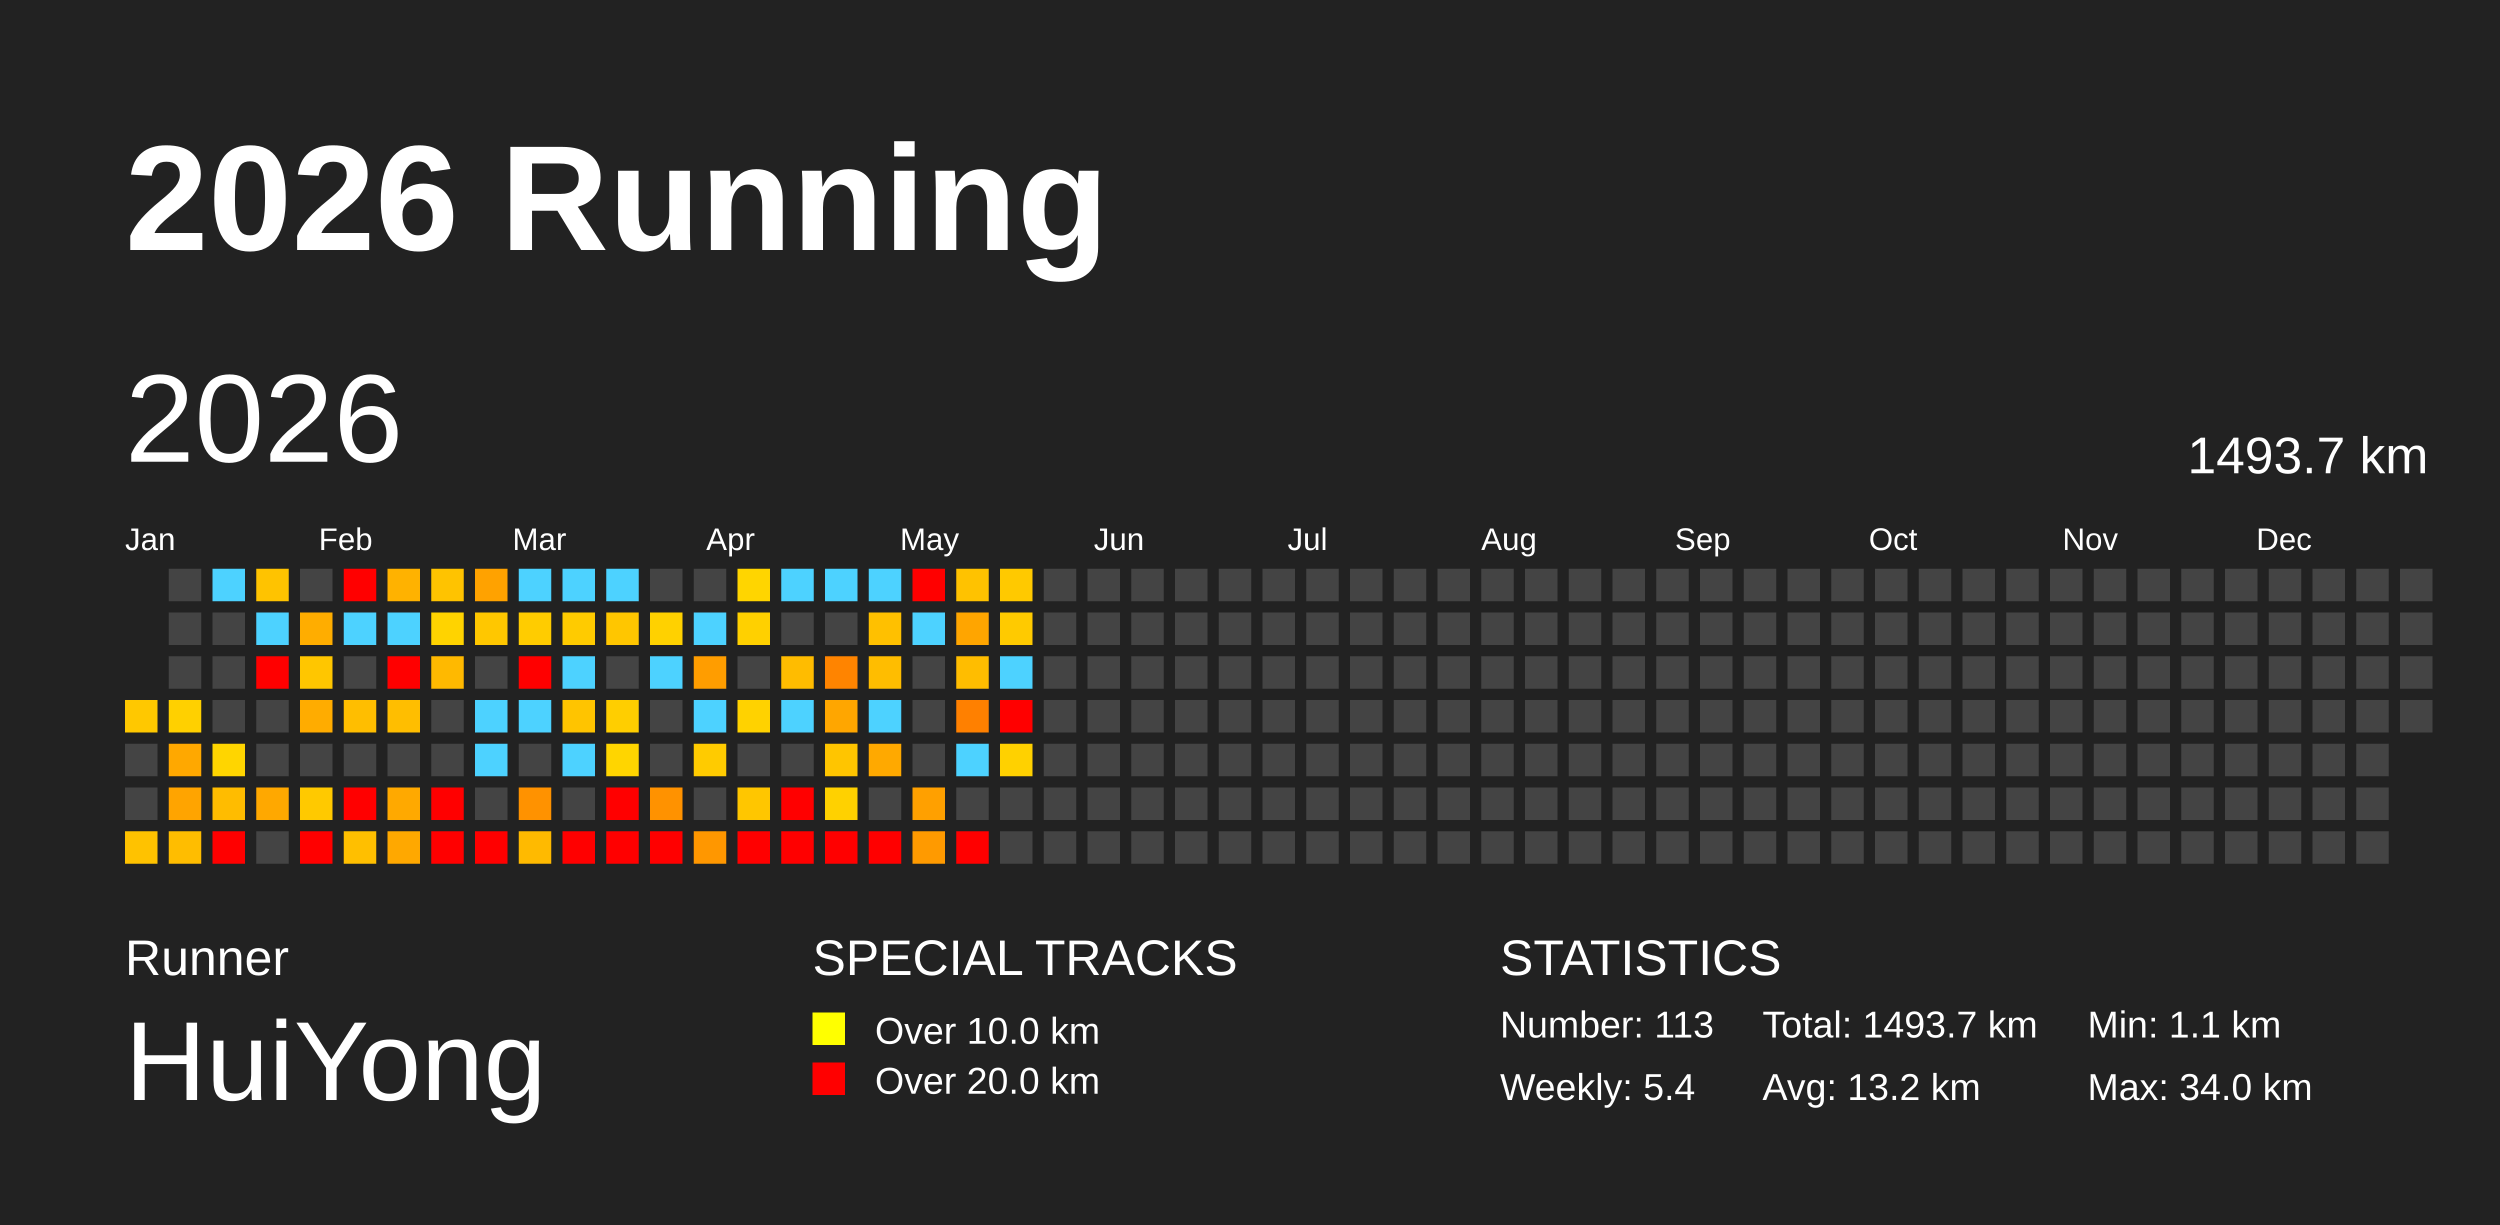
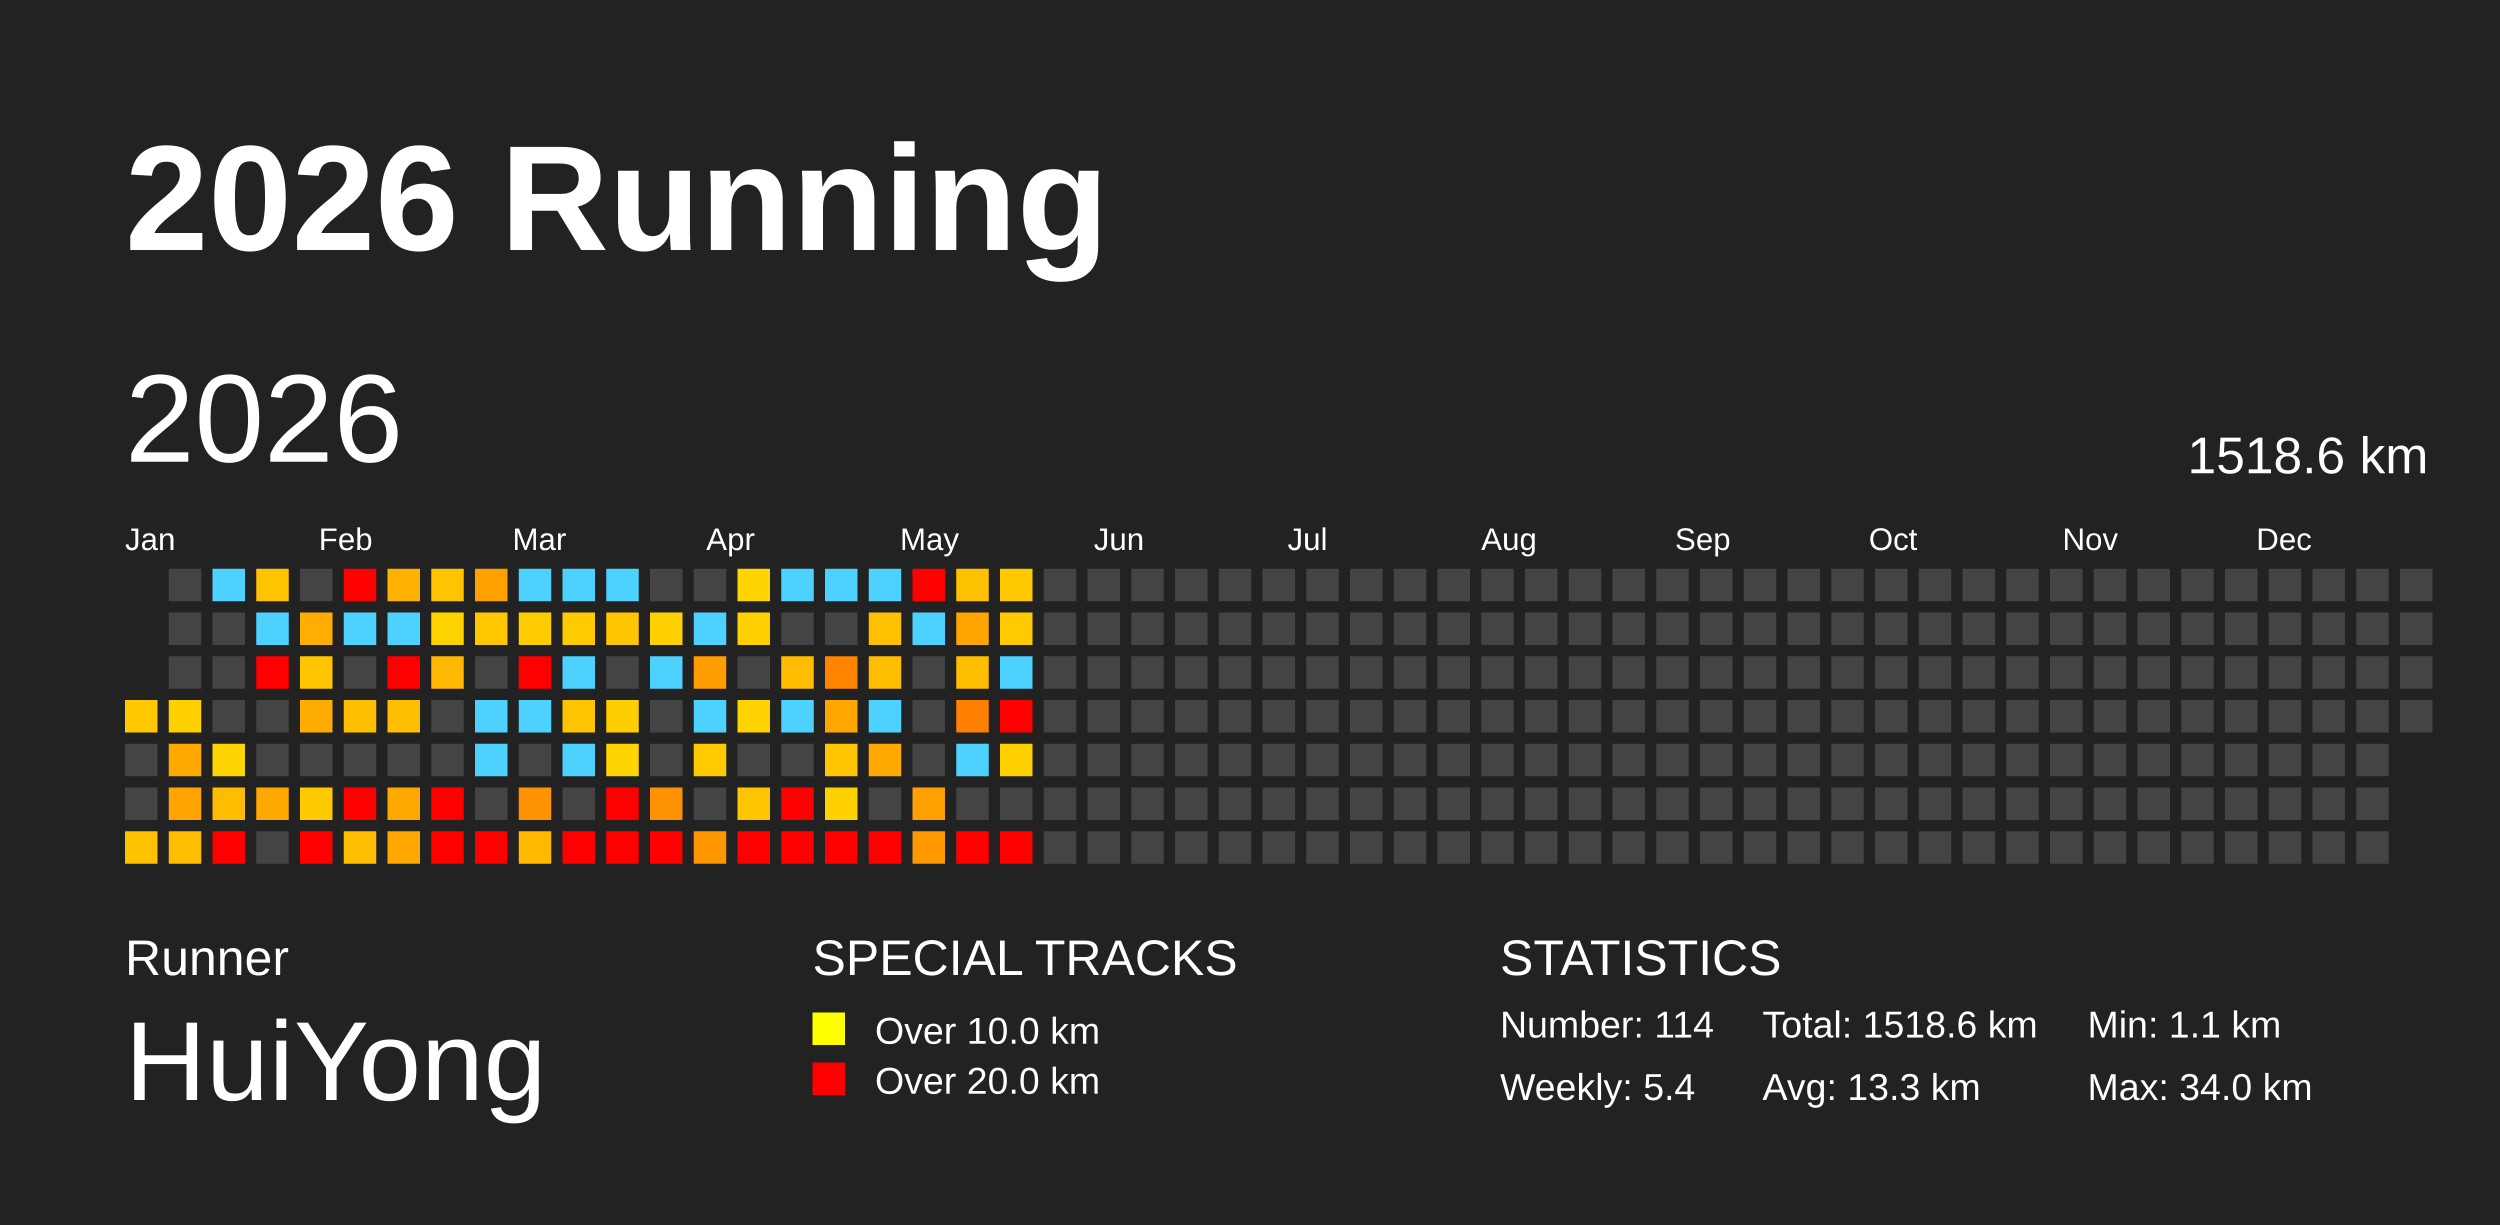
<svg xmlns="http://www.w3.org/2000/svg" baseProfile="full" height="98mm" version="1.1" viewBox="0,0,200,98" width="200mm">
  <defs />
  <rect fill="#222222" height="98" width="200" x="0" y="0" />
  <text fill="#FFFFFF" style="font-size:12px; font-family:Arial; font-weight:bold;" x="10" y="20">2026 Running</text>
  <text fill="#FFFFFF" style="font-size:4px; font-family:Arial" x="10" y="78">Runner</text>
  <text fill="#FFFFFF" style="font-size:9px; font-family:Arial" x="10" y="88">HuiYong</text>
  <text fill="#FFFFFF" style="font-size:4px; font-family:Arial" x="65" y="78">SPECIAL TRACKS</text>
  <rect fill="yellow" height="2.6" width="2.6" x="65" y="81" />
  <text fill="#FFFFFF" style="font-size:3px; font-family:Arial" x="70" y="83.5">Over 10.0 km</text>
  <rect fill="red" height="2.6" width="2.6" x="65" y="85" />
  <text fill="#FFFFFF" style="font-size:3px; font-family:Arial" x="70" y="87.5">Over 20.0 km</text>
  <text fill="#FFFFFF" style="font-size:4px; font-family:Arial" x="120" y="78">STATISTICS</text>
-   <text fill="#FFFFFF" style="font-size:3px; font-family:Arial" x="120" y="83">Number: 113</text>
+   <text fill="#FFFFFF" style="font-size:3px; font-family:Arial" x="120" y="83">Number: 114</text>
  <text fill="#FFFFFF" style="font-size:3px; font-family:Arial" x="120" y="88">Weekly: 5.4</text>
-   <text fill="#FFFFFF" style="font-size:3px; font-family:Arial" x="141" y="83">Total: 1493.7 km</text>
-   <text fill="#FFFFFF" style="font-size:3px; font-family:Arial" x="141" y="88">Avg: 13.2 km</text>
+   <text fill="#FFFFFF" style="font-size:3px; font-family:Arial" x="141" y="83">Total: 1518.6 km</text>
+   <text fill="#FFFFFF" style="font-size:3px; font-family:Arial" x="141" y="88">Avg: 13.3 km</text>
  <text fill="#FFFFFF" style="font-size:3px; font-family:Arial" x="167" y="83">Min: 1.1 km</text>
  <text fill="#FFFFFF" style="font-size:3px; font-family:Arial" x="167" y="88">Max: 34.0 km</text>
  <text dominant-baseline="hanging" fill="#FFFFFF" style="font-size:10.0px; font-family:Arial;" x="10" y="30">2026</text>
-   <text dominant-baseline="hanging" fill="#FFFFFF" style="font-size:4.125px; font-family:Arial;" x="175" y="35">1493.7 km</text>
+   <text dominant-baseline="hanging" fill="#FFFFFF" style="font-size:4.125px; font-family:Arial;" x="175" y="35">1518.6 km</text>
  <text fill="#FFFFFF" style="font-size:2.5px; font-family:Arial" x="10.0" y="44">Jan</text>
  <text fill="#FFFFFF" style="font-size:2.5px; font-family:Arial" x="25.5" y="44">Feb</text>
  <text fill="#FFFFFF" style="font-size:2.5px; font-family:Arial" x="41.0" y="44">Mar</text>
  <text fill="#FFFFFF" style="font-size:2.5px; font-family:Arial" x="56.5" y="44">Apr</text>
  <text fill="#FFFFFF" style="font-size:2.5px; font-family:Arial" x="72.0" y="44">May</text>
  <text fill="#FFFFFF" style="font-size:2.5px; font-family:Arial" x="87.5" y="44">Jun</text>
  <text fill="#FFFFFF" style="font-size:2.5px; font-family:Arial" x="103.0" y="44">Jul</text>
  <text fill="#FFFFFF" style="font-size:2.5px; font-family:Arial" x="118.5" y="44">Aug</text>
  <text fill="#FFFFFF" style="font-size:2.5px; font-family:Arial" x="134.0" y="44">Sep</text>
  <text fill="#FFFFFF" style="font-size:2.5px; font-family:Arial" x="149.5" y="44">Oct</text>
  <text fill="#FFFFFF" style="font-size:2.5px; font-family:Arial" x="165.0" y="44">Nov</text>
  <text fill="#FFFFFF" style="font-size:2.5px; font-family:Arial" x="180.5" y="44">Dec</text>
  <rect fill="#ffc800" height="2.6" width="2.6" x="10.0" y="56.0" />
  <rect fill="#444444" height="2.6" width="2.6" x="10.0" y="59.5" />
  <rect fill="#444444" height="2.6" width="2.6" x="10.0" y="63.0" />
  <rect fill="#ffc200" height="2.6" width="2.6" x="10.0" y="66.5" />
  <rect fill="#444444" height="2.6" width="2.6" x="13.5" y="45.5" />
  <rect fill="#444444" height="2.6" width="2.6" x="13.5" y="49.0" />
  <rect fill="#444444" height="2.6" width="2.6" x="13.5" y="52.5" />
  <rect fill="#ffd000" height="2.6" width="2.6" x="13.5" y="56.0" />
  <rect fill="#ffa800" height="2.6" width="2.6" x="13.5" y="59.5" />
  <rect fill="#ffa400" height="2.6" width="2.6" x="13.5" y="63.0" />
  <rect fill="#ffbd00" height="2.6" width="2.6" x="13.5" y="66.5" />
  <rect fill="#4dd2ff" height="2.6" width="2.6" x="17.0" y="45.5" />
  <rect fill="#444444" height="2.6" width="2.6" x="17.0" y="49.0" />
  <rect fill="#444444" height="2.6" width="2.6" x="17.0" y="52.5" />
  <rect fill="#444444" height="2.6" width="2.6" x="17.0" y="56.0" />
  <rect fill="#ffd500" height="2.6" width="2.6" x="17.0" y="59.5" />
  <rect fill="#ffbc00" height="2.6" width="2.6" x="17.0" y="63.0" />
  <rect fill="red" height="2.6" width="2.6" x="17.0" y="66.5" />
  <rect fill="#ffc300" height="2.6" width="2.6" x="20.5" y="45.5" />
  <rect fill="#4dd2ff" height="2.6" width="2.6" x="20.5" y="49.0" />
  <rect fill="red" height="2.6" width="2.6" x="20.5" y="52.5" />
  <rect fill="#444444" height="2.6" width="2.6" x="20.5" y="56.0" />
  <rect fill="#444444" height="2.6" width="2.6" x="20.5" y="59.5" />
  <rect fill="#ffa800" height="2.6" width="2.6" x="20.5" y="63.0" />
  <rect fill="#444444" height="2.6" width="2.6" x="20.5" y="66.5" />
  <rect fill="#444444" height="2.6" width="2.6" x="24.0" y="45.5" />
  <rect fill="#ffad00" height="2.6" width="2.6" x="24.0" y="49.0" />
  <rect fill="#ffc600" height="2.6" width="2.6" x="24.0" y="52.5" />
  <rect fill="#ffac00" height="2.6" width="2.6" x="24.0" y="56.0" />
  <rect fill="#444444" height="2.6" width="2.6" x="24.0" y="59.5" />
  <rect fill="#ffc900" height="2.6" width="2.6" x="24.0" y="63.0" />
  <rect fill="red" height="2.6" width="2.6" x="24.0" y="66.5" />
  <rect fill="red" height="2.6" width="2.6" x="27.5" y="45.5" />
  <rect fill="#4dd2ff" height="2.6" width="2.6" x="27.5" y="49.0" />
  <rect fill="#444444" height="2.6" width="2.6" x="27.5" y="52.5" />
  <rect fill="#ffbe00" height="2.6" width="2.6" x="27.5" y="56.0" />
  <rect fill="#444444" height="2.6" width="2.6" x="27.5" y="59.5" />
  <rect fill="red" height="2.6" width="2.6" x="27.5" y="63.0" />
  <rect fill="#ffbf00" height="2.6" width="2.6" x="27.5" y="66.5" />
  <rect fill="#ffb200" height="2.6" width="2.6" x="31.0" y="45.5" />
  <rect fill="#4dd2ff" height="2.6" width="2.6" x="31.0" y="49.0" />
  <rect fill="red" height="2.6" width="2.6" x="31.0" y="52.5" />
  <rect fill="#ffbe00" height="2.6" width="2.6" x="31.0" y="56.0" />
  <rect fill="#444444" height="2.6" width="2.6" x="31.0" y="59.5" />
  <rect fill="#ffa900" height="2.6" width="2.6" x="31.0" y="63.0" />
  <rect fill="#ffa800" height="2.6" width="2.6" x="31.0" y="66.5" />
  <rect fill="#ffc300" height="2.6" width="2.6" x="34.5" y="45.5" />
  <rect fill="#ffd300" height="2.6" width="2.6" x="34.5" y="49.0" />
  <rect fill="#ffb900" height="2.6" width="2.6" x="34.5" y="52.5" />
  <rect fill="#444444" height="2.6" width="2.6" x="34.5" y="56.0" />
  <rect fill="#444444" height="2.6" width="2.6" x="34.5" y="59.5" />
  <rect fill="red" height="2.6" width="2.6" x="34.5" y="63.0" />
  <rect fill="red" height="2.6" width="2.6" x="34.5" y="66.5" />
  <rect fill="#ffa200" height="2.6" width="2.6" x="38.0" y="45.5" />
  <rect fill="#ffc700" height="2.6" width="2.6" x="38.0" y="49.0" />
  <rect fill="#444444" height="2.6" width="2.6" x="38.0" y="52.5" />
  <rect fill="#4dd2ff" height="2.6" width="2.6" x="38.0" y="56.0" />
  <rect fill="#4dd2ff" height="2.6" width="2.6" x="38.0" y="59.5" />
  <rect fill="#444444" height="2.6" width="2.6" x="38.0" y="63.0" />
  <rect fill="red" height="2.6" width="2.6" x="38.0" y="66.5" />
  <rect fill="#4dd2ff" height="2.6" width="2.6" x="41.5" y="45.5" />
  <rect fill="#ffcc00" height="2.6" width="2.6" x="41.5" y="49.0" />
  <rect fill="red" height="2.6" width="2.6" x="41.5" y="52.5" />
  <rect fill="#4dd2ff" height="2.6" width="2.6" x="41.5" y="56.0" />
  <rect fill="#444444" height="2.6" width="2.6" x="41.5" y="59.5" />
  <rect fill="#ff9200" height="2.6" width="2.6" x="41.5" y="63.0" />
  <rect fill="#ffba00" height="2.6" width="2.6" x="41.5" y="66.5" />
  <rect fill="#4dd2ff" height="2.6" width="2.6" x="45.0" y="45.5" />
  <rect fill="#ffcb00" height="2.6" width="2.6" x="45.0" y="49.0" />
  <rect fill="#4dd2ff" height="2.6" width="2.6" x="45.0" y="52.5" />
  <rect fill="#ffc400" height="2.6" width="2.6" x="45.0" y="56.0" />
  <rect fill="#4dd2ff" height="2.6" width="2.6" x="45.0" y="59.5" />
  <rect fill="#444444" height="2.6" width="2.6" x="45.0" y="63.0" />
  <rect fill="red" height="2.6" width="2.6" x="45.0" y="66.5" />
  <rect fill="#4dd2ff" height="2.6" width="2.6" x="48.5" y="45.5" />
  <rect fill="#ffc600" height="2.6" width="2.6" x="48.5" y="49.0" />
  <rect fill="#444444" height="2.6" width="2.6" x="48.5" y="52.5" />
  <rect fill="#ffce00" height="2.6" width="2.6" x="48.5" y="56.0" />
  <rect fill="#ffd500" height="2.6" width="2.6" x="48.5" y="59.5" />
  <rect fill="red" height="2.6" width="2.6" x="48.5" y="63.0" />
  <rect fill="red" height="2.6" width="2.6" x="48.5" y="66.5" />
  <rect fill="#444444" height="2.6" width="2.6" x="52.0" y="45.5" />
  <rect fill="#ffd100" height="2.6" width="2.6" x="52.0" y="49.0" />
  <rect fill="#4dd2ff" height="2.6" width="2.6" x="52.0" y="52.5" />
  <rect fill="#444444" height="2.6" width="2.6" x="52.0" y="56.0" />
  <rect fill="#444444" height="2.6" width="2.6" x="52.0" y="59.5" />
  <rect fill="#ff9200" height="2.6" width="2.6" x="52.0" y="63.0" />
  <rect fill="red" height="2.6" width="2.6" x="52.0" y="66.5" />
  <rect fill="#444444" height="2.6" width="2.6" x="55.5" y="45.5" />
  <rect fill="#4dd2ff" height="2.6" width="2.6" x="55.5" y="49.0" />
  <rect fill="#ff9d00" height="2.6" width="2.6" x="55.5" y="52.5" />
  <rect fill="#4dd2ff" height="2.6" width="2.6" x="55.5" y="56.0" />
  <rect fill="#ffcb00" height="2.6" width="2.6" x="55.5" y="59.5" />
  <rect fill="#444444" height="2.6" width="2.6" x="55.5" y="63.0" />
  <rect fill="#ff9700" height="2.6" width="2.6" x="55.5" y="66.5" />
  <rect fill="#ffd500" height="2.6" width="2.6" x="59.0" y="45.5" />
  <rect fill="#ffd000" height="2.6" width="2.6" x="59.0" y="49.0" />
  <rect fill="#444444" height="2.6" width="2.6" x="59.0" y="52.5" />
  <rect fill="#ffd200" height="2.6" width="2.6" x="59.0" y="56.0" />
  <rect fill="#444444" height="2.6" width="2.6" x="59.0" y="59.5" />
  <rect fill="#ffc600" height="2.6" width="2.6" x="59.0" y="63.0" />
  <rect fill="red" height="2.6" width="2.6" x="59.0" y="66.5" />
  <rect fill="#4dd2ff" height="2.6" width="2.6" x="62.5" y="45.5" />
  <rect fill="#444444" height="2.6" width="2.6" x="62.5" y="49.0" />
  <rect fill="#ffbc00" height="2.6" width="2.6" x="62.5" y="52.5" />
  <rect fill="#4dd2ff" height="2.6" width="2.6" x="62.5" y="56.0" />
  <rect fill="#444444" height="2.6" width="2.6" x="62.5" y="59.5" />
  <rect fill="red" height="2.6" width="2.6" x="62.5" y="63.0" />
  <rect fill="red" height="2.6" width="2.6" x="62.5" y="66.5" />
  <rect fill="#4dd2ff" height="2.6" width="2.6" x="66.0" y="45.5" />
  <rect fill="#444444" height="2.6" width="2.6" x="66.0" y="49.0" />
  <rect fill="#ff8400" height="2.6" width="2.6" x="66.0" y="52.5" />
  <rect fill="#ffa600" height="2.6" width="2.6" x="66.0" y="56.0" />
  <rect fill="#ffc500" height="2.6" width="2.6" x="66.0" y="59.5" />
  <rect fill="#ffd100" height="2.6" width="2.6" x="66.0" y="63.0" />
  <rect fill="red" height="2.6" width="2.6" x="66.0" y="66.5" />
  <rect fill="#4dd2ff" height="2.6" width="2.6" x="69.5" y="45.5" />
  <rect fill="#ffc000" height="2.6" width="2.6" x="69.5" y="49.0" />
  <rect fill="#ffbd00" height="2.6" width="2.6" x="69.5" y="52.5" />
  <rect fill="#4dd2ff" height="2.6" width="2.6" x="69.5" y="56.0" />
  <rect fill="#ffa900" height="2.6" width="2.6" x="69.5" y="59.5" />
  <rect fill="#444444" height="2.6" width="2.6" x="69.5" y="63.0" />
  <rect fill="red" height="2.6" width="2.6" x="69.5" y="66.5" />
  <rect fill="red" height="2.6" width="2.6" x="73.0" y="45.5" />
  <rect fill="#4dd2ff" height="2.6" width="2.6" x="73.0" y="49.0" />
  <rect fill="#444444" height="2.6" width="2.6" x="73.0" y="52.5" />
  <rect fill="#444444" height="2.6" width="2.6" x="73.0" y="56.0" />
  <rect fill="#444444" height="2.6" width="2.6" x="73.0" y="59.5" />
  <rect fill="#ffa000" height="2.6" width="2.6" x="73.0" y="63.0" />
  <rect fill="#ff9a00" height="2.6" width="2.6" x="73.0" y="66.5" />
  <rect fill="#ffc200" height="2.6" width="2.6" x="76.5" y="45.5" />
  <rect fill="#ffa500" height="2.6" width="2.6" x="76.5" y="49.0" />
  <rect fill="#ffbd00" height="2.6" width="2.6" x="76.5" y="52.5" />
  <rect fill="#ff8000" height="2.6" width="2.6" x="76.5" y="56.0" />
  <rect fill="#4dd2ff" height="2.6" width="2.6" x="76.5" y="59.5" />
  <rect fill="#444444" height="2.6" width="2.6" x="76.5" y="63.0" />
  <rect fill="red" height="2.6" width="2.6" x="76.5" y="66.5" />
  <rect fill="#ffc900" height="2.6" width="2.6" x="80.0" y="45.5" />
  <rect fill="#ffca00" height="2.6" width="2.6" x="80.0" y="49.0" />
  <rect fill="#4dd2ff" height="2.6" width="2.6" x="80.0" y="52.5" />
  <rect fill="red" height="2.6" width="2.6" x="80.0" y="56.0" />
  <rect fill="#ffd100" height="2.6" width="2.6" x="80.0" y="59.5" />
  <rect fill="#444444" height="2.6" width="2.6" x="80.0" y="63.0" />
-   <rect fill="#444444" height="2.6" width="2.6" x="80.0" y="66.5" />
+   <rect fill="red" height="2.6" width="2.6" x="80.0" y="66.5" />
  <rect fill="#444444" height="2.6" width="2.6" x="83.5" y="45.5" />
  <rect fill="#444444" height="2.6" width="2.6" x="83.5" y="49.0" />
  <rect fill="#444444" height="2.6" width="2.6" x="83.5" y="52.5" />
  <rect fill="#444444" height="2.6" width="2.6" x="83.5" y="56.0" />
  <rect fill="#444444" height="2.6" width="2.6" x="83.5" y="59.5" />
  <rect fill="#444444" height="2.6" width="2.6" x="83.5" y="63.0" />
  <rect fill="#444444" height="2.6" width="2.6" x="83.5" y="66.5" />
  <rect fill="#444444" height="2.6" width="2.6" x="87.0" y="45.5" />
  <rect fill="#444444" height="2.6" width="2.6" x="87.0" y="49.0" />
  <rect fill="#444444" height="2.6" width="2.6" x="87.0" y="52.5" />
  <rect fill="#444444" height="2.6" width="2.6" x="87.0" y="56.0" />
  <rect fill="#444444" height="2.6" width="2.6" x="87.0" y="59.5" />
  <rect fill="#444444" height="2.6" width="2.6" x="87.0" y="63.0" />
  <rect fill="#444444" height="2.6" width="2.6" x="87.0" y="66.5" />
  <rect fill="#444444" height="2.6" width="2.6" x="90.5" y="45.5" />
  <rect fill="#444444" height="2.6" width="2.6" x="90.5" y="49.0" />
  <rect fill="#444444" height="2.6" width="2.6" x="90.5" y="52.5" />
  <rect fill="#444444" height="2.6" width="2.6" x="90.5" y="56.0" />
  <rect fill="#444444" height="2.6" width="2.6" x="90.5" y="59.5" />
  <rect fill="#444444" height="2.6" width="2.6" x="90.5" y="63.0" />
  <rect fill="#444444" height="2.6" width="2.6" x="90.5" y="66.5" />
  <rect fill="#444444" height="2.6" width="2.6" x="94.0" y="45.5" />
  <rect fill="#444444" height="2.6" width="2.6" x="94.0" y="49.0" />
  <rect fill="#444444" height="2.6" width="2.6" x="94.0" y="52.5" />
  <rect fill="#444444" height="2.6" width="2.6" x="94.0" y="56.0" />
  <rect fill="#444444" height="2.6" width="2.6" x="94.0" y="59.5" />
  <rect fill="#444444" height="2.6" width="2.6" x="94.0" y="63.0" />
  <rect fill="#444444" height="2.6" width="2.6" x="94.0" y="66.5" />
  <rect fill="#444444" height="2.6" width="2.6" x="97.5" y="45.5" />
  <rect fill="#444444" height="2.6" width="2.6" x="97.5" y="49.0" />
  <rect fill="#444444" height="2.6" width="2.6" x="97.5" y="52.5" />
  <rect fill="#444444" height="2.6" width="2.6" x="97.5" y="56.0" />
  <rect fill="#444444" height="2.6" width="2.6" x="97.5" y="59.5" />
  <rect fill="#444444" height="2.6" width="2.6" x="97.5" y="63.0" />
  <rect fill="#444444" height="2.6" width="2.6" x="97.5" y="66.5" />
  <rect fill="#444444" height="2.6" width="2.6" x="101.0" y="45.5" />
  <rect fill="#444444" height="2.6" width="2.6" x="101.0" y="49.0" />
  <rect fill="#444444" height="2.6" width="2.6" x="101.0" y="52.5" />
  <rect fill="#444444" height="2.6" width="2.6" x="101.0" y="56.0" />
  <rect fill="#444444" height="2.6" width="2.6" x="101.0" y="59.5" />
  <rect fill="#444444" height="2.6" width="2.6" x="101.0" y="63.0" />
  <rect fill="#444444" height="2.6" width="2.6" x="101.0" y="66.5" />
  <rect fill="#444444" height="2.6" width="2.6" x="104.5" y="45.5" />
  <rect fill="#444444" height="2.6" width="2.6" x="104.5" y="49.0" />
  <rect fill="#444444" height="2.6" width="2.6" x="104.5" y="52.5" />
  <rect fill="#444444" height="2.6" width="2.6" x="104.5" y="56.0" />
  <rect fill="#444444" height="2.6" width="2.6" x="104.5" y="59.5" />
  <rect fill="#444444" height="2.6" width="2.6" x="104.5" y="63.0" />
  <rect fill="#444444" height="2.6" width="2.6" x="104.5" y="66.5" />
  <rect fill="#444444" height="2.6" width="2.6" x="108.0" y="45.5" />
  <rect fill="#444444" height="2.6" width="2.6" x="108.0" y="49.0" />
  <rect fill="#444444" height="2.6" width="2.6" x="108.0" y="52.5" />
  <rect fill="#444444" height="2.6" width="2.6" x="108.0" y="56.0" />
  <rect fill="#444444" height="2.6" width="2.6" x="108.0" y="59.5" />
  <rect fill="#444444" height="2.6" width="2.6" x="108.0" y="63.0" />
  <rect fill="#444444" height="2.6" width="2.6" x="108.0" y="66.5" />
  <rect fill="#444444" height="2.6" width="2.6" x="111.5" y="45.5" />
  <rect fill="#444444" height="2.6" width="2.6" x="111.5" y="49.0" />
  <rect fill="#444444" height="2.6" width="2.6" x="111.5" y="52.5" />
  <rect fill="#444444" height="2.6" width="2.6" x="111.5" y="56.0" />
  <rect fill="#444444" height="2.6" width="2.6" x="111.5" y="59.5" />
  <rect fill="#444444" height="2.6" width="2.6" x="111.5" y="63.0" />
  <rect fill="#444444" height="2.6" width="2.6" x="111.5" y="66.5" />
  <rect fill="#444444" height="2.6" width="2.6" x="115.0" y="45.5" />
  <rect fill="#444444" height="2.6" width="2.6" x="115.0" y="49.0" />
  <rect fill="#444444" height="2.6" width="2.6" x="115.0" y="52.5" />
  <rect fill="#444444" height="2.6" width="2.6" x="115.0" y="56.0" />
  <rect fill="#444444" height="2.6" width="2.6" x="115.0" y="59.5" />
  <rect fill="#444444" height="2.6" width="2.6" x="115.0" y="63.0" />
  <rect fill="#444444" height="2.6" width="2.6" x="115.0" y="66.5" />
  <rect fill="#444444" height="2.6" width="2.6" x="118.5" y="45.5" />
  <rect fill="#444444" height="2.6" width="2.6" x="118.5" y="49.0" />
  <rect fill="#444444" height="2.6" width="2.6" x="118.5" y="52.5" />
  <rect fill="#444444" height="2.6" width="2.6" x="118.5" y="56.0" />
  <rect fill="#444444" height="2.6" width="2.6" x="118.5" y="59.5" />
  <rect fill="#444444" height="2.6" width="2.6" x="118.5" y="63.0" />
  <rect fill="#444444" height="2.6" width="2.6" x="118.5" y="66.5" />
  <rect fill="#444444" height="2.6" width="2.6" x="122.0" y="45.5" />
  <rect fill="#444444" height="2.6" width="2.6" x="122.0" y="49.0" />
  <rect fill="#444444" height="2.6" width="2.6" x="122.0" y="52.5" />
  <rect fill="#444444" height="2.6" width="2.6" x="122.0" y="56.0" />
  <rect fill="#444444" height="2.6" width="2.6" x="122.0" y="59.5" />
  <rect fill="#444444" height="2.6" width="2.6" x="122.0" y="63.0" />
  <rect fill="#444444" height="2.6" width="2.6" x="122.0" y="66.5" />
  <rect fill="#444444" height="2.6" width="2.6" x="125.5" y="45.5" />
  <rect fill="#444444" height="2.6" width="2.6" x="125.5" y="49.0" />
  <rect fill="#444444" height="2.6" width="2.6" x="125.5" y="52.5" />
  <rect fill="#444444" height="2.6" width="2.6" x="125.5" y="56.0" />
  <rect fill="#444444" height="2.6" width="2.6" x="125.5" y="59.5" />
  <rect fill="#444444" height="2.6" width="2.6" x="125.5" y="63.0" />
  <rect fill="#444444" height="2.6" width="2.6" x="125.5" y="66.5" />
  <rect fill="#444444" height="2.6" width="2.6" x="129.0" y="45.5" />
  <rect fill="#444444" height="2.6" width="2.6" x="129.0" y="49.0" />
  <rect fill="#444444" height="2.6" width="2.6" x="129.0" y="52.5" />
  <rect fill="#444444" height="2.6" width="2.6" x="129.0" y="56.0" />
  <rect fill="#444444" height="2.6" width="2.6" x="129.0" y="59.5" />
  <rect fill="#444444" height="2.6" width="2.6" x="129.0" y="63.0" />
  <rect fill="#444444" height="2.6" width="2.6" x="129.0" y="66.5" />
  <rect fill="#444444" height="2.6" width="2.6" x="132.5" y="45.5" />
  <rect fill="#444444" height="2.6" width="2.6" x="132.5" y="49.0" />
  <rect fill="#444444" height="2.6" width="2.6" x="132.5" y="52.5" />
  <rect fill="#444444" height="2.6" width="2.6" x="132.5" y="56.0" />
  <rect fill="#444444" height="2.6" width="2.6" x="132.5" y="59.5" />
  <rect fill="#444444" height="2.6" width="2.6" x="132.5" y="63.0" />
  <rect fill="#444444" height="2.6" width="2.6" x="132.5" y="66.5" />
  <rect fill="#444444" height="2.6" width="2.6" x="136.0" y="45.5" />
  <rect fill="#444444" height="2.6" width="2.6" x="136.0" y="49.0" />
  <rect fill="#444444" height="2.6" width="2.6" x="136.0" y="52.5" />
  <rect fill="#444444" height="2.6" width="2.6" x="136.0" y="56.0" />
  <rect fill="#444444" height="2.6" width="2.6" x="136.0" y="59.5" />
  <rect fill="#444444" height="2.6" width="2.6" x="136.0" y="63.0" />
  <rect fill="#444444" height="2.6" width="2.6" x="136.0" y="66.5" />
  <rect fill="#444444" height="2.6" width="2.6" x="139.5" y="45.5" />
  <rect fill="#444444" height="2.6" width="2.6" x="139.5" y="49.0" />
  <rect fill="#444444" height="2.6" width="2.6" x="139.5" y="52.5" />
  <rect fill="#444444" height="2.6" width="2.6" x="139.5" y="56.0" />
  <rect fill="#444444" height="2.6" width="2.6" x="139.5" y="59.5" />
  <rect fill="#444444" height="2.6" width="2.6" x="139.5" y="63.0" />
  <rect fill="#444444" height="2.6" width="2.6" x="139.5" y="66.5" />
  <rect fill="#444444" height="2.6" width="2.6" x="143.0" y="45.5" />
  <rect fill="#444444" height="2.6" width="2.6" x="143.0" y="49.0" />
  <rect fill="#444444" height="2.6" width="2.6" x="143.0" y="52.5" />
  <rect fill="#444444" height="2.6" width="2.6" x="143.0" y="56.0" />
  <rect fill="#444444" height="2.6" width="2.6" x="143.0" y="59.5" />
  <rect fill="#444444" height="2.6" width="2.6" x="143.0" y="63.0" />
  <rect fill="#444444" height="2.6" width="2.6" x="143.0" y="66.5" />
  <rect fill="#444444" height="2.6" width="2.6" x="146.5" y="45.5" />
  <rect fill="#444444" height="2.6" width="2.6" x="146.5" y="49.0" />
  <rect fill="#444444" height="2.6" width="2.6" x="146.5" y="52.5" />
  <rect fill="#444444" height="2.6" width="2.6" x="146.5" y="56.0" />
  <rect fill="#444444" height="2.6" width="2.6" x="146.5" y="59.5" />
  <rect fill="#444444" height="2.6" width="2.6" x="146.5" y="63.0" />
  <rect fill="#444444" height="2.6" width="2.6" x="146.5" y="66.5" />
  <rect fill="#444444" height="2.6" width="2.6" x="150.0" y="45.5" />
  <rect fill="#444444" height="2.6" width="2.6" x="150.0" y="49.0" />
  <rect fill="#444444" height="2.6" width="2.6" x="150.0" y="52.5" />
  <rect fill="#444444" height="2.6" width="2.6" x="150.0" y="56.0" />
  <rect fill="#444444" height="2.6" width="2.6" x="150.0" y="59.5" />
  <rect fill="#444444" height="2.6" width="2.6" x="150.0" y="63.0" />
  <rect fill="#444444" height="2.6" width="2.6" x="150.0" y="66.5" />
  <rect fill="#444444" height="2.6" width="2.6" x="153.5" y="45.5" />
  <rect fill="#444444" height="2.6" width="2.6" x="153.5" y="49.0" />
  <rect fill="#444444" height="2.6" width="2.6" x="153.5" y="52.5" />
  <rect fill="#444444" height="2.6" width="2.6" x="153.5" y="56.0" />
  <rect fill="#444444" height="2.6" width="2.6" x="153.5" y="59.5" />
  <rect fill="#444444" height="2.6" width="2.6" x="153.5" y="63.0" />
  <rect fill="#444444" height="2.6" width="2.6" x="153.5" y="66.5" />
  <rect fill="#444444" height="2.6" width="2.6" x="157.0" y="45.5" />
  <rect fill="#444444" height="2.6" width="2.6" x="157.0" y="49.0" />
  <rect fill="#444444" height="2.6" width="2.6" x="157.0" y="52.5" />
  <rect fill="#444444" height="2.6" width="2.6" x="157.0" y="56.0" />
  <rect fill="#444444" height="2.6" width="2.6" x="157.0" y="59.5" />
  <rect fill="#444444" height="2.6" width="2.6" x="157.0" y="63.0" />
  <rect fill="#444444" height="2.6" width="2.6" x="157.0" y="66.5" />
  <rect fill="#444444" height="2.6" width="2.6" x="160.5" y="45.5" />
  <rect fill="#444444" height="2.6" width="2.6" x="160.5" y="49.0" />
  <rect fill="#444444" height="2.6" width="2.6" x="160.5" y="52.5" />
  <rect fill="#444444" height="2.6" width="2.6" x="160.5" y="56.0" />
  <rect fill="#444444" height="2.6" width="2.6" x="160.5" y="59.5" />
  <rect fill="#444444" height="2.6" width="2.6" x="160.5" y="63.0" />
  <rect fill="#444444" height="2.6" width="2.6" x="160.5" y="66.5" />
  <rect fill="#444444" height="2.6" width="2.6" x="164.0" y="45.5" />
  <rect fill="#444444" height="2.6" width="2.6" x="164.0" y="49.0" />
  <rect fill="#444444" height="2.6" width="2.6" x="164.0" y="52.5" />
  <rect fill="#444444" height="2.6" width="2.6" x="164.0" y="56.0" />
  <rect fill="#444444" height="2.6" width="2.6" x="164.0" y="59.5" />
  <rect fill="#444444" height="2.6" width="2.6" x="164.0" y="63.0" />
  <rect fill="#444444" height="2.6" width="2.6" x="164.0" y="66.5" />
  <rect fill="#444444" height="2.6" width="2.6" x="167.5" y="45.5" />
  <rect fill="#444444" height="2.6" width="2.6" x="167.5" y="49.0" />
  <rect fill="#444444" height="2.6" width="2.6" x="167.5" y="52.5" />
  <rect fill="#444444" height="2.6" width="2.6" x="167.5" y="56.0" />
  <rect fill="#444444" height="2.6" width="2.6" x="167.5" y="59.5" />
  <rect fill="#444444" height="2.6" width="2.6" x="167.5" y="63.0" />
  <rect fill="#444444" height="2.6" width="2.6" x="167.5" y="66.5" />
  <rect fill="#444444" height="2.6" width="2.6" x="171.0" y="45.5" />
  <rect fill="#444444" height="2.6" width="2.6" x="171.0" y="49.0" />
  <rect fill="#444444" height="2.6" width="2.6" x="171.0" y="52.5" />
  <rect fill="#444444" height="2.6" width="2.6" x="171.0" y="56.0" />
  <rect fill="#444444" height="2.6" width="2.6" x="171.0" y="59.5" />
  <rect fill="#444444" height="2.6" width="2.6" x="171.0" y="63.0" />
  <rect fill="#444444" height="2.6" width="2.6" x="171.0" y="66.5" />
  <rect fill="#444444" height="2.6" width="2.6" x="174.5" y="45.5" />
  <rect fill="#444444" height="2.6" width="2.6" x="174.5" y="49.0" />
  <rect fill="#444444" height="2.6" width="2.6" x="174.5" y="52.5" />
  <rect fill="#444444" height="2.6" width="2.6" x="174.5" y="56.0" />
  <rect fill="#444444" height="2.6" width="2.6" x="174.5" y="59.5" />
  <rect fill="#444444" height="2.6" width="2.6" x="174.5" y="63.0" />
  <rect fill="#444444" height="2.6" width="2.6" x="174.5" y="66.5" />
  <rect fill="#444444" height="2.6" width="2.6" x="178.0" y="45.5" />
  <rect fill="#444444" height="2.6" width="2.6" x="178.0" y="49.0" />
  <rect fill="#444444" height="2.6" width="2.6" x="178.0" y="52.5" />
  <rect fill="#444444" height="2.6" width="2.6" x="178.0" y="56.0" />
  <rect fill="#444444" height="2.6" width="2.6" x="178.0" y="59.5" />
  <rect fill="#444444" height="2.6" width="2.6" x="178.0" y="63.0" />
  <rect fill="#444444" height="2.6" width="2.6" x="178.0" y="66.5" />
  <rect fill="#444444" height="2.6" width="2.6" x="181.5" y="45.5" />
  <rect fill="#444444" height="2.6" width="2.6" x="181.5" y="49.0" />
  <rect fill="#444444" height="2.6" width="2.6" x="181.5" y="52.5" />
  <rect fill="#444444" height="2.6" width="2.6" x="181.5" y="56.0" />
  <rect fill="#444444" height="2.6" width="2.6" x="181.5" y="59.5" />
  <rect fill="#444444" height="2.6" width="2.6" x="181.5" y="63.0" />
  <rect fill="#444444" height="2.6" width="2.6" x="181.5" y="66.5" />
  <rect fill="#444444" height="2.6" width="2.6" x="185.0" y="45.5" />
  <rect fill="#444444" height="2.6" width="2.6" x="185.0" y="49.0" />
  <rect fill="#444444" height="2.6" width="2.6" x="185.0" y="52.5" />
  <rect fill="#444444" height="2.6" width="2.6" x="185.0" y="56.0" />
  <rect fill="#444444" height="2.6" width="2.6" x="185.0" y="59.5" />
  <rect fill="#444444" height="2.6" width="2.6" x="185.0" y="63.0" />
  <rect fill="#444444" height="2.6" width="2.6" x="185.0" y="66.5" />
  <rect fill="#444444" height="2.6" width="2.6" x="188.5" y="45.5" />
  <rect fill="#444444" height="2.6" width="2.6" x="188.5" y="49.0" />
  <rect fill="#444444" height="2.6" width="2.6" x="188.5" y="52.5" />
  <rect fill="#444444" height="2.6" width="2.6" x="188.5" y="56.0" />
  <rect fill="#444444" height="2.6" width="2.6" x="188.5" y="59.5" />
  <rect fill="#444444" height="2.6" width="2.6" x="188.5" y="63.0" />
  <rect fill="#444444" height="2.6" width="2.6" x="188.5" y="66.5" />
  <rect fill="#444444" height="2.6" width="2.6" x="192.0" y="45.5" />
  <rect fill="#444444" height="2.6" width="2.6" x="192.0" y="49.0" />
  <rect fill="#444444" height="2.6" width="2.6" x="192.0" y="52.5" />
  <rect fill="#444444" height="2.6" width="2.6" x="192.0" y="56.0" />
</svg>
